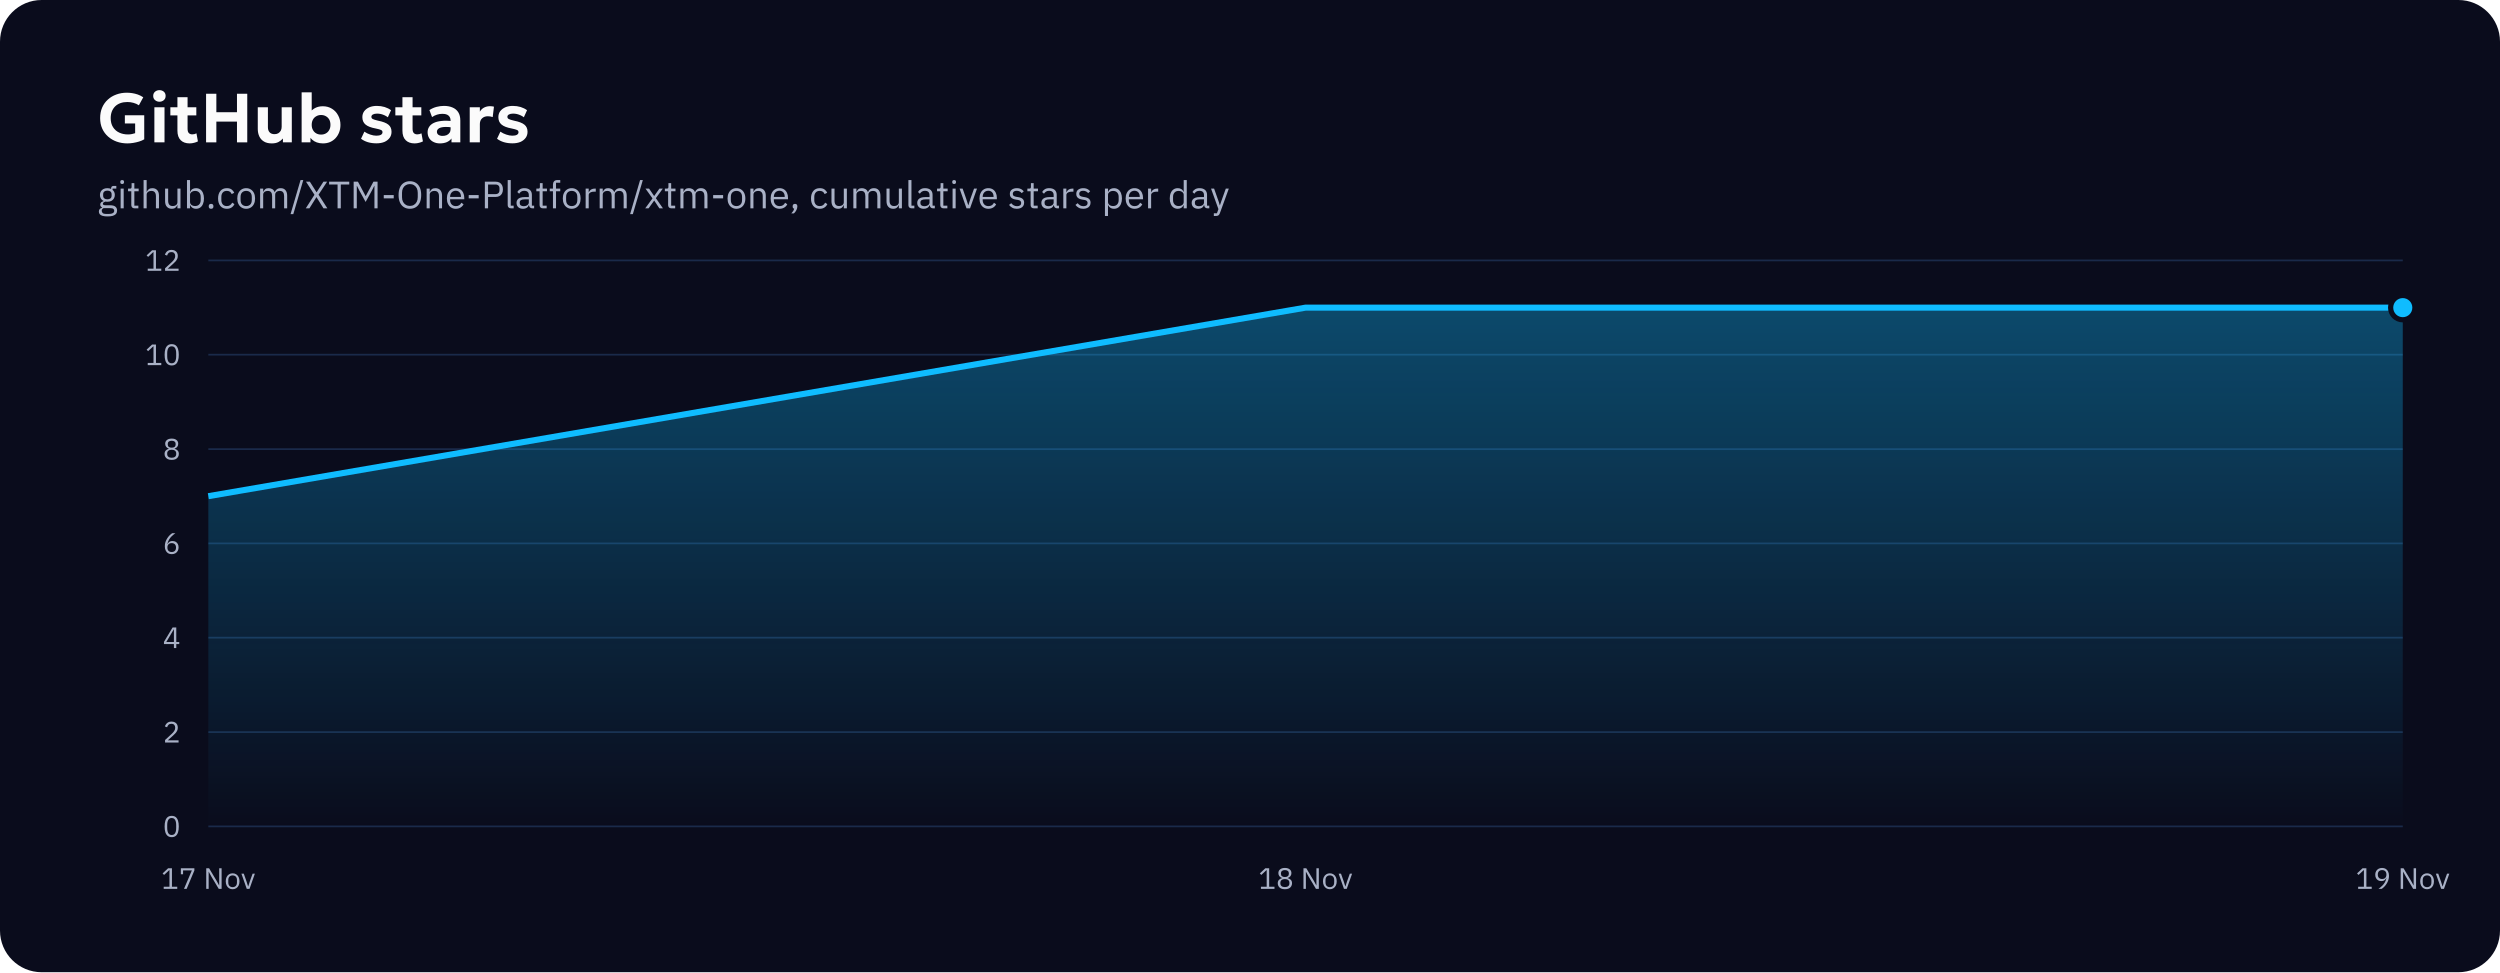
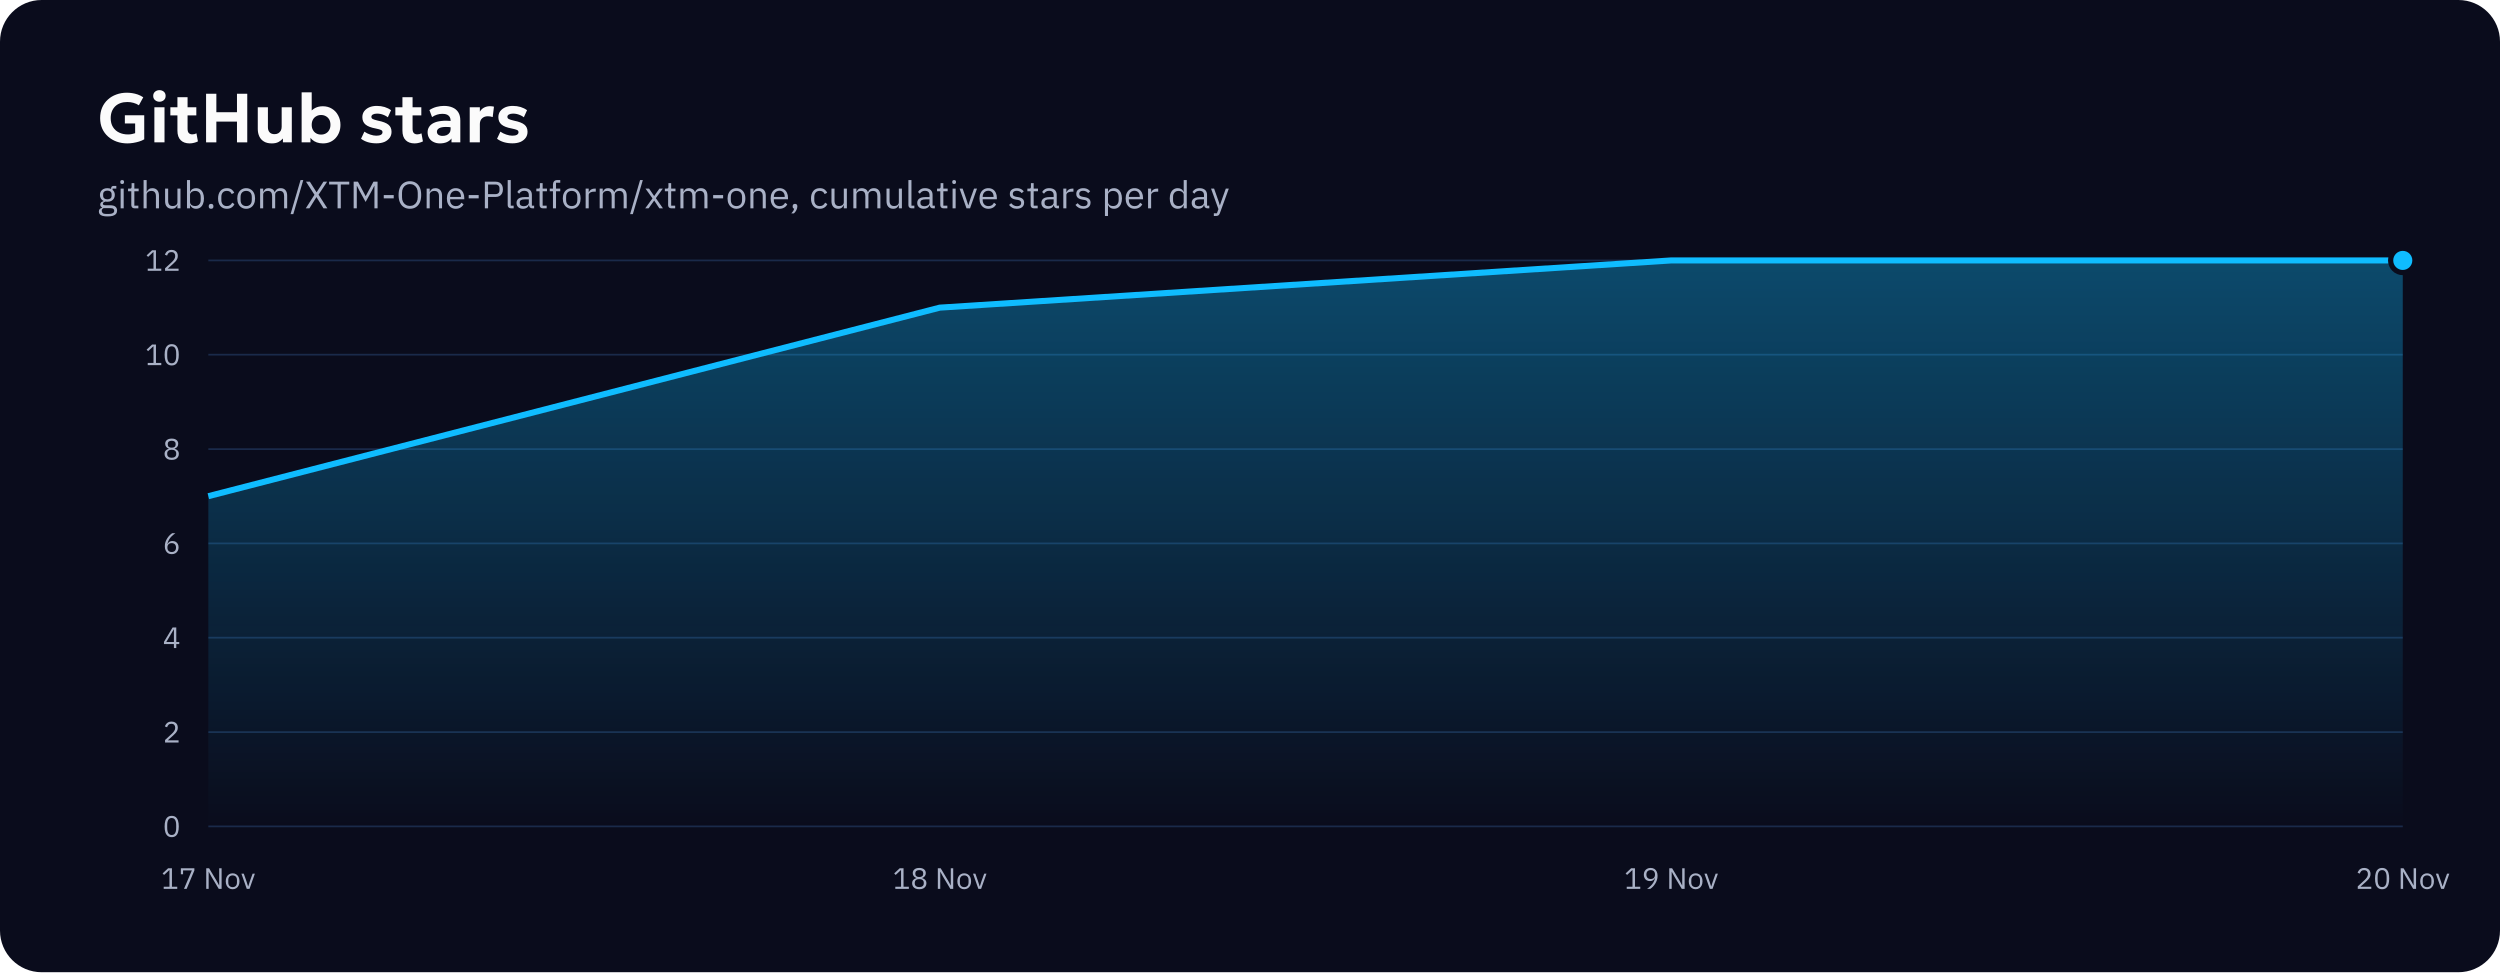
<svg xmlns="http://www.w3.org/2000/svg" width="1440" height="560" viewBox="0 0 1440 560" role="img" aria-label="xtm-one GitHub stars">
  <defs>
    <marker id="arr" viewBox="0 0 10 10" refX="8" refY="5" markerUnits="userSpaceOnUse" markerWidth="13" markerHeight="13" orient="auto-start-reverse">
      <path d="M0 1L10 5L0 9z" fill="#0FBCFF" />
    </marker>
    <marker id="arrm" viewBox="0 0 10 10" refX="8" refY="5" markerUnits="userSpaceOnUse" markerWidth="13" markerHeight="13" orient="auto-start-reverse">
      <path d="M0 1L10 5L0 9z" fill="#A9B1C6" />
    </marker>
    <path id="gh600-G" d="M435 15Q353 15 282 -10Q211 -35 157 -83Q103 -130 72 -198Q42 -265 42 -349Q42 -433 71 -501Q100 -568 153 -616Q205 -664 275 -689Q345 -715 426 -715Q463 -715 503 -709Q543 -703 584 -689Q624 -675 663 -649L600 -534Q564 -558 522 -569Q480 -581 434 -581Q379 -581 334 -565Q290 -549 259 -519Q228 -488 211 -446Q194 -403 194 -349Q194 -272 227 -220Q260 -167 316 -141Q372 -114 444 -114Q474 -114 501 -120Q528 -125 546 -132V-272H398V-390H677V-44Q646 -25 604 -12Q561 1 517 8Q472 15 435 15Z" />
    <path id="gh600-i" d="M71 0V-505H217V0ZM144 -585Q108 -585 81 -608Q54 -630 54 -669Q54 -707 81 -730Q108 -752 144 -752Q180 -752 207 -730Q233 -707 233 -669Q233 -630 207 -608Q180 -585 144 -585Z" />
    <path id="gh600-t" d="M290 15Q209 15 162 -31Q115 -77 115 -169V-650H261V-505H387V-388H261V-196Q261 -151 280 -133Q298 -115 329 -115Q346 -115 361 -119Q376 -123 389 -130L410 -14Q387 -2 356 6Q324 15 290 15ZM13 -388V-505H130V-388Z" />
    <path id="gh600-H" d="M85 0V-700H233V-434H530V-700H678V0H530V-299H233V0Z" />
    <path id="gh600-u" d="M268 15Q199 15 155 -12Q110 -39 88 -86Q66 -133 66 -193V-505H212V-216Q212 -171 237 -144Q262 -118 308 -118Q338 -118 361 -131Q384 -145 397 -168Q410 -192 410 -224V-505H556V0H428V-56Q402 -25 364 -5Q326 15 268 15Z" />
    <path id="gh600-b" d="M378 15Q330 15 290 1Q251 -13 222 -39Q194 -64 178 -98L198 -130V0H71V-720H216V-390L184 -423Q218 -470 266 -495Q314 -520 376 -520Q450 -520 508 -484Q565 -449 597 -388Q630 -328 630 -252Q630 -193 611 -144Q592 -95 558 -59Q525 -24 479 -4Q433 15 378 15ZM351 -112Q390 -112 420 -129Q451 -146 468 -178Q486 -209 486 -252Q486 -296 469 -328Q451 -359 421 -376Q390 -394 351 -394Q312 -394 282 -376Q251 -359 234 -328Q216 -296 216 -252Q216 -209 234 -178Q251 -146 282 -129Q312 -112 351 -112Z" />
    <path id="gh600-s" d="M254 14Q186 14 129 -3Q72 -21 32 -52L80 -154Q119 -127 165 -112Q211 -96 253 -96Q295 -96 318 -109Q341 -122 341 -146Q341 -168 321 -178Q300 -188 242 -200Q142 -218 96 -257Q51 -295 51 -363Q51 -412 77 -448Q104 -484 151 -505Q198 -525 259 -525Q319 -525 372 -509Q425 -492 464 -463L418 -361Q398 -377 372 -389Q346 -401 318 -408Q290 -414 263 -414Q226 -414 204 -402Q181 -390 181 -368Q181 -346 201 -336Q222 -325 278 -312Q383 -291 427 -254Q471 -218 471 -152Q471 -102 444 -65Q416 -27 368 -6Q319 14 254 14Z" />
    <path id="gh600-a" d="M212 15Q161 15 121 -5Q81 -24 58 -60Q35 -97 35 -147Q35 -190 57 -223Q78 -257 122 -279Q166 -301 233 -308Q300 -316 391 -307L393 -214Q339 -223 297 -222Q255 -222 227 -214Q198 -206 184 -191Q169 -176 169 -154Q169 -124 191 -109Q214 -93 251 -93Q284 -93 310 -104Q336 -116 351 -138Q366 -160 366 -191V-313Q366 -342 354 -364Q342 -386 316 -399Q290 -411 248 -411Q209 -411 170 -399Q132 -387 99 -364L61 -465Q110 -497 164 -511Q219 -525 270 -525Q342 -525 394 -502Q447 -480 477 -433Q506 -387 506 -314V0H379V-56Q354 -22 311 -3Q267 15 212 15Z" />
    <path id="gh600-r" d="M71 0V-505H217V-442Q242 -484 280 -502Q319 -521 364 -521Q380 -521 394 -519Q407 -517 420 -514L402 -364Q386 -370 368 -373Q350 -376 332 -376Q282 -376 250 -347Q217 -317 217 -263V0Z" />
    <path id="gb400-g" d="M520 57Q520 110 492 144Q464 179 408 196Q353 212 270 212Q190 212 140 197Q89 182 66 154Q43 125 43 85Q43 43 65 19Q87 -5 125 -15V-26Q103 -37 91 -54Q79 -72 79 -98Q79 -137 104 -158Q129 -178 168 -188V-192Q122 -214 96 -255Q71 -296 71 -350Q71 -403 95 -443Q119 -483 163 -506Q207 -528 265 -528Q293 -528 318 -523Q342 -518 363 -508V-517Q363 -547 377 -566Q391 -586 423 -586H500V-516H402V-483Q430 -459 446 -425Q461 -391 461 -350Q461 -298 437 -258Q413 -217 369 -194Q325 -172 266 -172Q253 -172 240 -174Q227 -175 216 -177Q191 -170 170 -156Q148 -143 148 -119Q148 -96 170 -88Q192 -80 227 -80H337Q433 -80 476 -44Q520 -7 520 57ZM445 63Q445 32 422 14Q398 -5 338 -5H166Q141 6 130 24Q118 41 118 65Q118 99 144 123Q169 147 230 147H304Q371 147 408 126Q445 105 445 63ZM266 -236Q317 -236 347 -260Q377 -285 377 -336V-364Q377 -415 347 -440Q317 -464 266 -464Q215 -464 185 -440Q155 -415 155 -364V-336Q155 -285 185 -260Q215 -236 266 -236Z" />
    <path id="gb400-i" d="M125 -637Q100 -637 88 -650Q76 -662 76 -682V-695Q76 -715 88 -728Q100 -740 125 -740Q151 -740 162 -728Q174 -715 174 -695V-682Q174 -662 162 -650Q151 -637 125 -637ZM85 0V-516H165V0Z" />
    <path id="gb400-t" d="M299 0H199Q158 0 136 -24Q114 -48 114 -85V-446H29V-516H77Q103 -516 112 -526Q122 -537 122 -563V-659H194V-516H307V-446H194V-70H299Z" />
    <path id="gb400-h" d="M85 0V-740H165V-432H169Q188 -476 222 -502Q257 -528 315 -528Q395 -528 442 -476Q488 -425 488 -331V0H408V-317Q408 -386 378 -421Q349 -456 291 -456Q259 -456 230 -446Q201 -435 183 -413Q165 -391 165 -358V0Z" />
    <path id="gb400-u" d="M403 0V-84H399Q384 -47 352 -18Q319 12 254 12Q175 12 128 -40Q80 -91 80 -185V-516H160V-199Q160 -130 190 -95Q220 -60 278 -60Q310 -60 338 -70Q367 -81 385 -103Q403 -125 403 -159V-516H483V0Z" />
    <path id="gb400-b" d="M85 0V-740H165V-432H169Q189 -481 228 -504Q267 -528 320 -528Q385 -528 432 -495Q479 -462 504 -402Q530 -341 530 -258Q530 -176 504 -115Q479 -54 432 -21Q385 12 320 12Q267 12 230 -12Q192 -36 169 -84H165V0ZM298 -60Q366 -60 405 -102Q444 -145 444 -214V-302Q444 -371 405 -414Q366 -456 298 -456Q262 -456 232 -443Q201 -430 183 -408Q165 -386 165 -357V-165Q165 -132 183 -108Q201 -85 232 -72Q262 -60 298 -60Z" />
    <path id="gb400-period" d="M136 12Q105 12 90 -4Q75 -21 75 -46V-59Q75 -85 90 -101Q105 -117 136 -117Q168 -117 182 -101Q197 -85 197 -59V-46Q197 -21 182 -4Q168 12 136 12Z" />
    <path id="gb400-c" d="M277 12Q168 12 108 -61Q47 -134 47 -258Q47 -382 108 -455Q168 -528 277 -528Q354 -528 401 -494Q448 -460 470 -407L403 -373Q389 -413 356 -435Q324 -457 277 -457Q206 -457 170 -414Q133 -370 133 -302V-214Q133 -147 170 -103Q206 -59 277 -59Q326 -59 361 -82Q396 -105 417 -149L475 -110Q450 -55 400 -22Q351 12 277 12Z" />
    <path id="gb400-o" d="M280 12Q211 12 158 -22Q106 -55 76 -116Q47 -176 47 -258Q47 -340 76 -400Q106 -461 158 -494Q211 -528 280 -528Q349 -528 402 -494Q454 -461 484 -400Q513 -340 513 -258Q513 -176 484 -116Q454 -55 402 -22Q349 12 280 12ZM280 -59Q345 -59 386 -99Q427 -139 427 -221V-295Q427 -377 386 -417Q345 -457 280 -457Q216 -457 174 -417Q133 -377 133 -295V-221Q133 -139 174 -99Q216 -59 280 -59Z" />
    <path id="gb400-m" d="M165 0H85V-516H165V-432H169Q186 -472 217 -500Q248 -528 308 -528Q359 -528 402 -504Q445 -479 466 -423H468Q482 -465 520 -496Q559 -528 625 -528Q704 -528 748 -476Q793 -425 793 -331V0H713V-317Q713 -385 686 -420Q659 -456 600 -456Q569 -456 541 -446Q513 -435 496 -413Q479 -391 479 -358V0H399V-317Q399 -386 372 -421Q345 -456 288 -456Q257 -456 228 -446Q200 -435 182 -413Q165 -391 165 -358Z" />
    <path id="gb400-slash" d="M81 151H9L270 -740H342Z" />
    <path id="gb400-X" d="M24 0 252 -355 30 -698H131L306 -420H308L487 -698H583L359 -358L589 0H488L305 -293H303L120 0Z" />
    <path id="gb400-T" d="M550 -624H328V0H244V-624H22V-698H550Z" />
    <path id="gb400-M" d="M93 0V-698H205L337 -451L405 -322H410L479 -451L611 -698H719V0H637V-471V-588H632L573 -471L406 -167L239 -471L180 -588H175V-471V0Z" />
    <path id="gb400-hyphen" d="M330 -261H69V-347H330Z" />
    <path id="gb400-O" d="M354 12Q264 12 198 -30Q131 -71 94 -152Q58 -232 58 -349Q58 -466 94 -546Q131 -627 198 -668Q264 -710 354 -710Q444 -710 510 -668Q577 -627 614 -546Q650 -466 650 -349Q650 -232 614 -152Q577 -71 510 -30Q444 12 354 12ZM354 -63Q415 -63 461 -92Q507 -120 534 -171Q560 -222 560 -291V-407Q560 -476 534 -528Q507 -579 461 -607Q415 -635 354 -635Q294 -635 248 -607Q201 -579 174 -528Q148 -476 148 -407V-291Q148 -222 174 -171Q201 -120 248 -92Q294 -63 354 -63Z" />
    <path id="gb400-n" d="M165 0H85V-516H165V-432H169Q188 -476 222 -502Q257 -528 315 -528Q395 -528 442 -476Q488 -425 488 -331V0H408V-317Q408 -386 378 -421Q349 -456 291 -456Q259 -456 230 -446Q201 -435 183 -413Q165 -391 165 -358Z" />
    <path id="gb400-e" d="M279 12Q209 12 157 -22Q105 -55 76 -116Q47 -176 47 -258Q47 -340 76 -400Q105 -461 157 -494Q209 -528 279 -528Q348 -528 398 -496Q448 -463 475 -406Q502 -349 502 -276V-238H131V-214Q131 -147 172 -102Q212 -58 284 -58Q333 -58 370 -81Q406 -104 426 -147L483 -106Q458 -54 405 -21Q352 12 279 12ZM279 -461Q236 -461 202 -441Q169 -421 150 -386Q131 -350 131 -305V-298H416V-309Q416 -355 399 -389Q382 -423 351 -442Q320 -461 279 -461Z" />
    <path id="gb400-P" d="M177 0H93V-698H371Q434 -698 478 -674Q521 -649 544 -604Q566 -560 566 -498Q566 -437 544 -392Q521 -347 478 -322Q434 -298 371 -298H177ZM177 -624V-372H371Q404 -372 428 -384Q451 -395 464 -418Q476 -440 476 -472V-524Q476 -556 464 -578Q451 -601 428 -612Q404 -624 371 -624Z" />
    <path id="gb400-l" d="M241 0H170Q129 0 107 -24Q85 -47 85 -83V-740H165V-70H241Z" />
    <path id="gb400-a" d="M505 0H460Q428 0 408 -14Q388 -27 379 -51Q370 -75 370 -106V-113L401 -84H366Q350 -37 310 -12Q271 12 217 12Q135 12 90 -30Q44 -72 44 -144Q44 -193 68 -226Q92 -260 140 -278Q189 -295 264 -295H366V-346Q366 -401 336 -430Q306 -459 244 -459Q198 -459 166 -438Q134 -417 113 -382L65 -427Q86 -468 132 -498Q178 -528 248 -528Q341 -528 394 -482Q446 -436 446 -354V-70H505ZM366 -235H260Q192 -235 160 -215Q128 -195 128 -157V-136Q128 -98 156 -77Q184 -56 230 -56Q270 -56 300 -68Q331 -81 348 -102Q366 -124 366 -150Z" />
    <path id="gb400-f" d="M113 0V-446H29V-516H113V-620Q113 -673 141 -706Q169 -740 226 -740H304V-670H193V-516H304V-446H193V0Z" />
    <path id="gb400-r" d="M165 0H85V-516H165V-421H170Q179 -446 198 -468Q217 -489 247 -502Q277 -516 319 -516H350V-436H303Q260 -436 229 -424Q198 -413 182 -394Q165 -375 165 -350Z" />
    <path id="gb400-x" d="M21 0 212 -260 29 -516H123L254 -324H257L393 -516H482L300 -266L486 0H392L258 -202H255L110 0Z" />
    <path id="gb400-comma" d="M136 -117Q168 -117 182 -100Q197 -84 197 -58V-44Q197 -4 173 46Q149 96 106 133H39Q69 101 88 72Q106 44 114 9Q94 4 84 -10Q75 -24 75 -44V-58Q75 -84 90 -100Q105 -117 136 -117Z" />
    <path id="gb400-v" d="M292 0H199L18 -516H98L188 -260L244 -84H249L305 -260L397 -516H474Z" />
    <path id="gb400-s" d="M240 12Q169 12 120 -16Q71 -43 36 -89L93 -135Q123 -98 160 -77Q197 -56 246 -56Q297 -56 326 -78Q354 -100 354 -140Q354 -170 334 -192Q315 -214 264 -221L223 -227Q176 -234 138 -250Q100 -267 78 -298Q57 -328 57 -376Q57 -453 110 -490Q162 -528 241 -528Q283 -528 316 -518Q348 -508 374 -490Q400 -471 421 -445L368 -397Q351 -421 318 -440Q285 -460 235 -460Q186 -460 160 -438Q134 -417 134 -380Q134 -343 160 -326Q185 -308 233 -300L273 -294Q359 -281 395 -244Q431 -208 431 -149Q431 -99 408 -63Q385 -27 342 -8Q299 12 240 12Z" />
    <path id="gb400-p" d="M85 200V-516H165V-432H169Q189 -481 228 -504Q267 -528 320 -528Q385 -528 432 -495Q479 -462 504 -402Q530 -341 530 -258Q530 -176 504 -115Q479 -54 432 -21Q385 12 320 12Q267 12 230 -12Q192 -36 169 -84H165V200ZM298 -60Q366 -60 405 -102Q444 -145 444 -214V-302Q444 -371 405 -414Q366 -456 298 -456Q262 -456 232 -443Q201 -430 183 -408Q165 -386 165 -357V-165Q165 -132 183 -108Q201 -85 232 -72Q262 -60 298 -60Z" />
    <path id="gb400-d" d="M415 0V-84H411Q388 -36 350 -12Q313 12 260 12Q196 12 148 -21Q101 -54 76 -115Q50 -176 50 -258Q50 -341 76 -402Q101 -462 148 -495Q196 -528 260 -528Q313 -528 352 -504Q391 -481 411 -432H415V-740H495V0ZM282 -60Q319 -60 349 -72Q379 -85 397 -108Q415 -132 415 -165V-357Q415 -386 397 -408Q379 -430 349 -443Q319 -456 282 -456Q215 -456 176 -414Q136 -371 136 -302V-214Q136 -145 176 -102Q215 -60 282 -60Z" />
    <path id="gb400-y" d="M278 -165 403 -516H482L251 120Q240 151 226 168Q213 186 191 193Q169 200 131 200H90V130H171L210 20L17 -516H97L221 -165L245 -81H250Z" />
    <path id="gb400-zero" d="M300 12Q217 12 164 -31Q110 -74 85 -154Q60 -235 60 -349Q60 -463 85 -544Q110 -625 164 -668Q217 -710 300 -710Q384 -710 437 -668Q490 -625 515 -544Q540 -463 540 -349Q540 -235 515 -154Q490 -74 437 -31Q384 12 300 12ZM300 -61Q355 -61 388 -90Q421 -120 436 -172Q452 -225 452 -292V-406Q452 -474 436 -526Q421 -578 388 -608Q355 -637 300 -637Q246 -637 212 -608Q179 -578 164 -526Q148 -474 148 -406V-292Q148 -225 164 -172Q179 -120 212 -90Q246 -61 300 -61Z" />
    <path id="gb400-two" d="M533 -74V0H75V-86L303 -296Q352 -341 385 -392Q418 -443 418 -493V-505Q418 -563 386 -599Q354 -635 289 -635Q225 -635 192 -601Q158 -567 144 -517L69 -546Q83 -587 110 -624Q136 -662 181 -686Q226 -710 293 -710Q361 -710 409 -684Q457 -658 482 -612Q507 -567 507 -507Q507 -453 488 -408Q468 -363 434 -323Q399 -283 354 -243L166 -74Z" />
    <path id="gb400-four" d="M455 0H375V-137H38V-211L330 -698H455V-207H556V-137H455ZM370 -633 117 -207H375V-633Z" />
    <path id="gb400-six" d="M301 12Q229 12 176 -20Q124 -53 96 -113Q67 -173 67 -256Q67 -334 90 -402Q112 -470 150 -527Q187 -584 230 -628Q274 -671 316 -698H424Q350 -644 296 -592Q243 -539 208 -478Q173 -417 154 -336L159 -334Q176 -363 198 -386Q221 -408 253 -421Q285 -434 327 -434Q387 -434 434 -408Q480 -382 506 -334Q533 -285 533 -219Q533 -151 504 -98Q475 -46 423 -17Q371 12 301 12ZM300 -61Q346 -61 378 -78Q411 -95 428 -128Q446 -161 446 -208V-216Q446 -263 428 -296Q411 -329 378 -346Q346 -363 300 -363Q254 -363 222 -346Q189 -329 172 -296Q154 -263 154 -216V-208Q154 -161 172 -128Q189 -95 222 -78Q254 -61 300 -61Z" />
    <path id="gb400-eight" d="M300 12Q221 12 167 -14Q113 -41 86 -87Q58 -133 58 -190Q58 -261 97 -304Q136 -346 199 -363V-371Q144 -390 112 -432Q79 -475 79 -535Q79 -615 138 -662Q196 -710 300 -710Q404 -710 462 -662Q521 -615 521 -535Q521 -475 488 -432Q456 -390 401 -371V-363Q464 -346 503 -304Q542 -261 542 -190Q542 -133 514 -87Q487 -41 434 -14Q380 12 300 12ZM300 -61Q373 -61 413 -94Q453 -127 453 -186V-207Q453 -266 413 -299Q373 -332 300 -332Q227 -332 187 -299Q147 -266 147 -207V-186Q147 -127 187 -94Q227 -61 300 -61ZM300 -402Q365 -402 400 -430Q434 -459 434 -512V-527Q434 -580 400 -608Q365 -637 300 -637Q235 -637 200 -608Q166 -580 166 -527V-512Q166 -459 200 -430Q235 -402 300 -402Z" />
    <path id="gb400-one" d="M547 0H88V-74H283V-636H276L100 -472L51 -525L236 -698H367V-74H547Z" />
    <path id="gb400-seven" d="M265 0H175L442 -626H144V-496H69V-698H527V-624Z" />
    <path id="gb400-N" d="M517 0 262 -426 178 -581H175V-426V0H93V-698H190L445 -272L529 -117H532V-272V-698H614V0Z" />
    <path id="gb400-nine" d="M533 -442Q533 -364 510 -296Q488 -228 450 -171Q413 -114 370 -70Q326 -27 284 0H176Q251 -55 304 -107Q357 -159 392 -220Q427 -281 446 -362L441 -364Q425 -336 402 -313Q379 -290 348 -277Q316 -264 273 -264Q213 -264 166 -290Q120 -316 94 -364Q67 -413 67 -479Q67 -548 96 -600Q125 -652 177 -681Q229 -710 299 -710Q372 -710 424 -678Q476 -645 504 -585Q533 -525 533 -442ZM300 -335Q346 -335 378 -352Q411 -369 428 -402Q446 -435 446 -482V-490Q446 -537 428 -570Q411 -603 378 -620Q346 -637 300 -637Q254 -637 222 -620Q189 -603 172 -570Q154 -537 154 -490V-482Q154 -435 172 -402Q189 -369 222 -352Q254 -335 300 -335Z" />
  </defs>
  <rect width="1440" height="560" rx="24" fill="#0A0C1C" />
  <defs>
    <linearGradient id="fill-dark" x1="0" y1="0" x2="0" y2="1">
      <stop offset="0" stop-color="#0FBCFF" stop-opacity="0.35" />
      <stop offset="1" stop-color="#0FBCFF" stop-opacity="0" />
    </linearGradient>
  </defs>
  <g fill="#FBFBFB" transform="translate(56 82) scale(0.04)">
    <use href="#gh600-G" x="0" />
    <use href="#gh600-i" x="752" />
    <use href="#gh600-t" x="1040" />
    <use href="#gh600-H" x="1482.5" />
    <use href="#gh600-u" x="2246" />
    <use href="#gh600-b" x="2872.5" />
    <use href="#gh600-s" x="3767" />
    <use href="#gh600-t" x="4280" />
    <use href="#gh600-a" x="4722.5" />
    <use href="#gh600-r" x="5293" />
    <use href="#gh600-s" x="5725.5" />
  </g>
  <g fill="#A9B1C6" transform="translate(56 120) scale(0.022)">
    <use href="#gb400-g" x="0" />
    <use href="#gb400-i" x="528" />
    <use href="#gb400-t" x="778" />
    <use href="#gb400-h" x="1129" />
    <use href="#gb400-u" x="1697" />
    <use href="#gb400-b" x="2265" />
    <use href="#gb400-period" x="2845" />
    <use href="#gb400-c" x="3117" />
    <use href="#gb400-o" x="3620" />
    <use href="#gb400-m" x="4180" />
    <use href="#gb400-slash" x="5053" />
    <use href="#gb400-X" x="5436" />
    <use href="#gb400-T" x="6049" />
    <use href="#gb400-M" x="6621" />
    <use href="#gb400-hyphen" x="7433" />
    <use href="#gb400-O" x="7832" />
    <use href="#gb400-n" x="8540" />
    <use href="#gb400-e" x="9108" />
    <use href="#gb400-hyphen" x="9657" />
    <use href="#gb400-P" x="10056" />
    <use href="#gb400-l" x="10662" />
    <use href="#gb400-a" x="10934" />
    <use href="#gb400-t" x="11468" />
    <use href="#gb400-f" x="11819" />
    <use href="#gb400-o" x="12143" />
    <use href="#gb400-r" x="12703" />
    <use href="#gb400-m" x="13070" />
    <use href="#gb400-slash" x="13943" />
    <use href="#gb400-x" x="14326" />
    <use href="#gb400-t" x="14833" />
    <use href="#gb400-m" x="15184" />
    <use href="#gb400-hyphen" x="16057" />
    <use href="#gb400-o" x="16456" />
    <use href="#gb400-n" x="17016" />
    <use href="#gb400-e" x="17584" />
    <use href="#gb400-comma" x="18133" />
    <use href="#gb400-c" x="18641" />
    <use href="#gb400-u" x="19144" />
    <use href="#gb400-m" x="19712" />
    <use href="#gb400-u" x="20585" />
    <use href="#gb400-l" x="21153" />
    <use href="#gb400-a" x="21425" />
    <use href="#gb400-t" x="21959" />
    <use href="#gb400-i" x="22310" />
    <use href="#gb400-v" x="22560" />
    <use href="#gb400-e" x="23052" />
    <use href="#gb400-s" x="23837" />
    <use href="#gb400-t" x="24324" />
    <use href="#gb400-a" x="24675" />
    <use href="#gb400-r" x="25209" />
    <use href="#gb400-s" x="25576" />
    <use href="#gb400-p" x="26299" />
    <use href="#gb400-e" x="26879" />
    <use href="#gb400-r" x="27428" />
    <use href="#gb400-d" x="28031" />
    <use href="#gb400-a" x="28611" />
    <use href="#gb400-y" x="29145" />
  </g>
  <path d="M120 476.0H1384" stroke="#1A2A4A" stroke-width="1" />
  <g fill="#A9B1C6" transform="translate(93.8 482) scale(0.017)">
    <use href="#gb400-zero" x="0" />
  </g>
  <path d="M120 421.7H1384" stroke="#1A2A4A" stroke-width="1" />
  <g fill="#A9B1C6" transform="translate(93.8 427.7) scale(0.017)">
    <use href="#gb400-two" x="0" />
  </g>
  <path d="M120 367.3H1384" stroke="#1A2A4A" stroke-width="1" />
  <g fill="#A9B1C6" transform="translate(93.8 373.3) scale(0.017)">
    <use href="#gb400-four" x="0" />
  </g>
  <path d="M120 313.0H1384" stroke="#1A2A4A" stroke-width="1" />
  <g fill="#A9B1C6" transform="translate(93.8 319) scale(0.017)">
    <use href="#gb400-six" x="0" />
  </g>
  <path d="M120 258.7H1384" stroke="#1A2A4A" stroke-width="1" />
  <g fill="#A9B1C6" transform="translate(93.8 264.7) scale(0.017)">
    <use href="#gb400-eight" x="0" />
  </g>
  <path d="M120 204.3H1384" stroke="#1A2A4A" stroke-width="1" />
  <g fill="#A9B1C6" transform="translate(83.6 210.3) scale(0.017)">
    <use href="#gb400-one" x="0" />
    <use href="#gb400-zero" x="600" />
  </g>
  <path d="M120 150.0H1384" stroke="#1A2A4A" stroke-width="1" />
  <g fill="#A9B1C6" transform="translate(83.6 156) scale(0.017)">
    <use href="#gb400-one" x="0" />
    <use href="#gb400-two" x="600" />
  </g>
  <g fill="#A9B1C6" transform="translate(92.8 512) scale(0.017)">
    <use href="#gb400-one" x="0" />
    <use href="#gb400-seven" x="600" />
    <use href="#gb400-N" x="1436" />
    <use href="#gb400-o" x="2143" />
    <use href="#gb400-v" x="2703" />
  </g>
-   <g fill="#A9B1C6" transform="translate(724.8 512) scale(0.017)">
+   <g fill="#A9B1C6" transform="translate(514.2 512) scale(0.017)">
    <use href="#gb400-one" x="0" />
    <use href="#gb400-eight" x="600" />
    <use href="#gb400-N" x="1436" />
    <use href="#gb400-o" x="2143" />
    <use href="#gb400-v" x="2703" />
  </g>
-   <g fill="#A9B1C6" transform="translate(1356.8 512) scale(0.017)">
+   <g fill="#A9B1C6" transform="translate(935.5 512) scale(0.017)">
    <use href="#gb400-one" x="0" />
    <use href="#gb400-nine" x="600" />
    <use href="#gb400-N" x="1436" />
    <use href="#gb400-o" x="2143" />
    <use href="#gb400-v" x="2703" />
  </g>
-   <path d="M120.0 285.8L752.0 177.2L1384.0 177.2L1384.0 476L120.0 476Z" fill="url(#fill-dark)" />
-   <path d="M120.0 285.8L752.0 177.2L1384.0 177.2" stroke="#0FBCFF" stroke-width="3.5" fill="none" stroke-linejoin="round" />
-   <circle cx="1384.0" cy="177.2" r="7" fill="#0FBCFF" stroke="#0A0C1C" stroke-width="3" />
+   <g fill="#A9B1C6" transform="translate(1356.8 512) scale(0.017)">
+     <use href="#gb400-two" x="0" />
+     <use href="#gb400-zero" x="600" />
+     <use href="#gb400-N" x="1436" />
+     <use href="#gb400-o" x="2143" />
+     <use href="#gb400-v" x="2703" />
+   </g>
+   <path d="M120.0 285.8L541.3 177.2L962.7 150.0L1384.0 150.0L1384.0 476L120.0 476Z" fill="url(#fill-dark)" />
+   <path d="M120.0 285.8L541.3 177.2L962.7 150.0L1384.0 150.0" stroke="#0FBCFF" stroke-width="3.5" fill="none" stroke-linejoin="round" />
+   <circle cx="1384.0" cy="150.0" r="7" fill="#0FBCFF" stroke="#0A0C1C" stroke-width="3" />
</svg>
